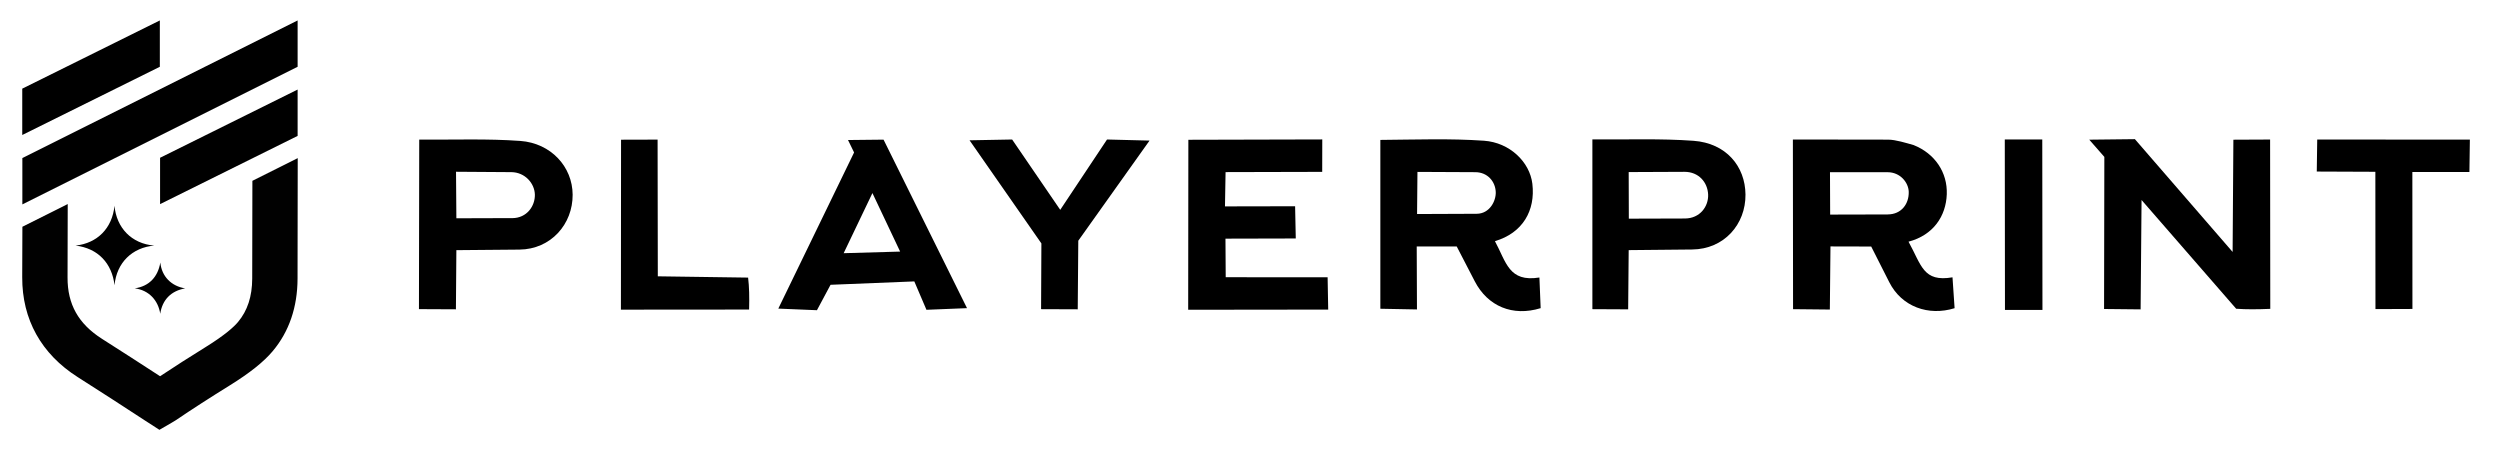
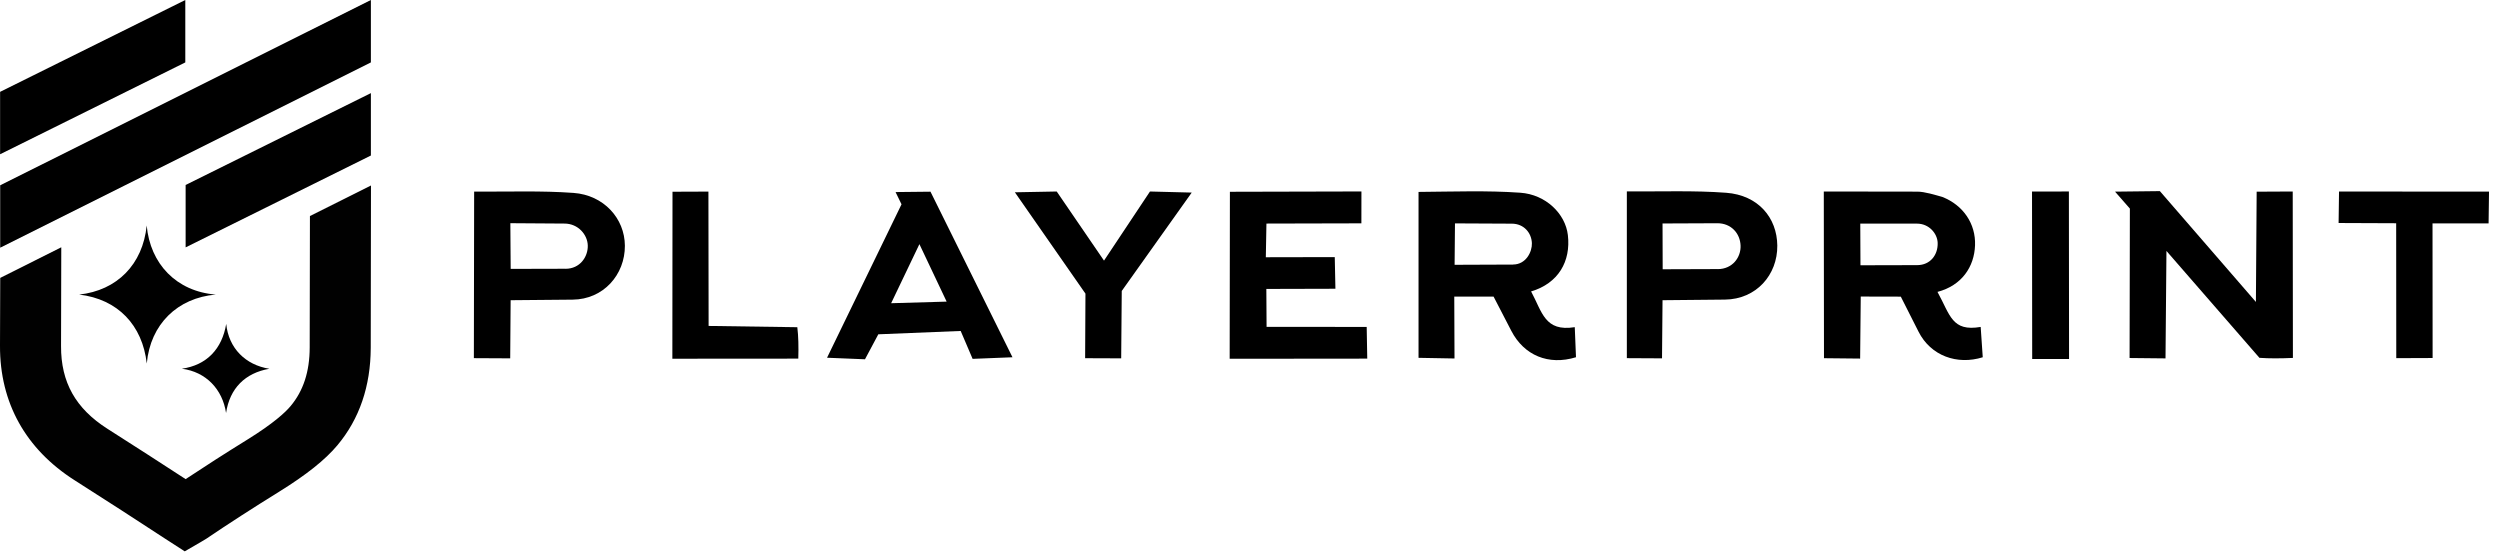
- <svg xmlns="http://www.w3.org/2000/svg" id="Layer_1" version="1.1" viewBox="0 0 716.85 132.25">
+ <svg xmlns="http://www.w3.org/2000/svg" id="Layer_1" version="1.1" viewBox="0 0 532.38 118.17">
  <defs>
    <style>
      .st0 {
        fill: #010101;
      }
    </style>
  </defs>
  <g>
-     <path d="M650.99,88.56c-3.78.16-6.87.18-9.79-.03l-27.13-31.18-.27,31.36-10.48-.11.08-43.61s-3.07-3.49-4.33-4.94l13.09-.15,28.02,32.34.22-32.18,10.53-.05.05,48.55Z" />
-     <path d="M560.46,88.37c-7.47,2.33-15.17-.4-18.73-7.45l-5.18-10.23-11.68-.03-.18,18.1-10.55-.11-.05-48.65,27.3.04c2.16,0,5.17.96,7.3,1.55,6.12,2.43,9.75,7.84,9.53,14.1s-3.83,11.73-10.97,13.61c3.75,6.78,4.18,11.66,12.61,10.22l.6,8.84ZM541.32,61.48c3.87-.01,6.09-3.02,5.99-6.49-.08-2.67-2.45-5.61-6.05-5.61h-16.53s.05,12.15.05,12.15l16.54-.04Z" />
-     <path d="M441.77,88.36c-8.05,2.48-15.19-.55-18.89-7.69l-5.18-10h-11.47s.07,18.06.07,18.06l-10.5-.2v-48.41c10.19-.08,19.91-.45,29.7.23,7.44.52,13.15,6.12,13.89,12.35.91,7.69-2.78,14.1-10.73,16.45,3.26,6.04,3.98,11.83,12.75,10.42l.36,8.79ZM423.41,61.3c3.78-.01,5.58-3.74,5.48-6.24-.12-3-2.32-5.67-5.85-5.69l-16.6-.08-.11,12.08,17.08-.07Z" />
-     <polygon points="371.55 68.38 351.39 68.43 351.46 79.49 380.68 79.51 380.85 88.77 340.7 88.82 340.75 40.08 379.15 39.98 379.13 49.28 351.42 49.35 351.25 59.18 371.36 59.14 371.55 68.38" />
-     <path d="M467.01,71.73l-.15,16.97-10.26-.05v-48.67c10.26.07,19.61-.29,28.98.39s14.84,7.31,14.92,15.4c.08,8.57-6.14,15.68-15.29,15.77l-18.2.18ZM483.13,62.65c4.33-.01,6.8-3.48,6.66-6.86-.14-3.54-2.73-6.54-6.8-6.52l-15.98.07.04,13.36,16.08-.05Z" />
-     <path d="M130.86,71.73l-.13,16.96-10.6-.05.08-48.61c10.35.07,19.53-.3,28.98.38,8.82.64,14.97,7.43,15.01,15.42.05,8.41-6.21,15.66-15.28,15.74l-18.07.16ZM146.87,62.55c4.24-.01,6.57-3.51,6.5-6.74s-2.83-6.42-6.75-6.45l-15.86-.11.1,13.34,16.01-.05Z" />
-     <path d="M262.18,80.69l-24.03.97-3.9,7.29-11.08-.46,21.73-44.77-1.74-3.57,10.19-.11,23.93,48.32-11.63.47-3.48-8.14ZM258.1,72.13l-7.94-16.77-8.25,17.24,16.2-.46Z" />
-     <polygon points="329.62 40.31 309.19 69.02 309.03 88.69 298.52 88.65 298.61 69.8 278.01 40.23 290.22 40 304.01 60.17 317.43 40 329.62 40.31" />
-     <polygon points="691.74 88.59 681.14 88.63 681.11 49.26 664.31 49.19 664.44 40.01 708.21 40.03 708.08 49.31 691.72 49.32 691.74 88.59" />
-     <path d="M214.51,79.59c.33,2.71.38,5.61.29,9.17l-36.76.03.04-48.73,10.48-.03.06,39.2,25.9.37Z" />
-     <rect x="574.88" y="39.95" width="10.75" height="48.88" transform="translate(-.07 .65) rotate(-.06)" />
+     <path d="M488.29,76.22c-2.76.12-5.01.13-7.14-.02l-19.8-22.76-.2,22.88-7.65-.08.06-31.82s-2.24-2.55-3.16-3.61l9.55-.11,20.45,23.6.16-23.48,7.68-.04.04,35.43Z" />
+     <path d="M422.23,76.08c-5.45,1.7-11.07-.3-13.67-5.44l-3.78-7.47-8.53-.02-.13,13.21-7.7-.08-.04-35.5,19.92.03c1.58,0,3.77.7,5.33,1.13,4.47,1.77,7.12,5.72,6.96,10.29s-2.8,8.56-8,9.93c2.73,4.95,3.05,8.51,9.2,7.46l.44,6.45ZM408.26,56.46c2.82,0,4.45-2.21,4.37-4.74-.06-1.95-1.79-4.1-4.42-4.1h-12.06s.04,8.87.04,8.87l12.07-.03Z" />
+     <path d="M335.62,76.07c-5.87,1.81-11.08-.4-13.78-5.61l-3.78-7.3h-8.37s.05,13.18.05,13.18l-7.66-.14v-35.33c7.43-.06,14.53-.33,21.67.17,5.43.38,9.6,4.47,10.13,9.01.66,5.61-2.03,10.29-7.83,12.01,2.38,4.41,2.9,8.63,9.3,7.61l.26,6.41ZM322.22,56.33c2.76-.01,4.07-2.73,4-4.55-.09-2.19-1.69-4.14-4.27-4.15l-12.11-.06-.08,8.82,12.46-.05Z" />
+     <polygon points="284.38 61.49 269.67 61.53 269.72 69.6 291.04 69.62 291.16 76.37 261.86 76.4 261.91 40.84 289.92 40.77 289.91 47.56 269.69 47.61 269.56 54.78 284.24 54.75 284.38 61.49" />
+     <path d="M354.04,63.93l-.11,12.38-7.49-.04v-35.51c7.49.05,14.31-.22,21.15.29s10.83,5.33,10.89,11.24c.06,6.25-4.48,11.44-11.16,11.51l-13.28.13ZM365.8,57.31c3.16-.01,4.96-2.54,4.86-5.01-.1-2.59-1.99-4.77-4.96-4.76l-11.66.05.03,9.75,11.73-.04Z" />
+     <path d="M108.74,63.93l-.09,12.38-7.74-.04.06-35.47c7.55.05,14.25-.22,21.15.28,6.44.46,10.92,5.42,10.95,11.25.03,6.13-4.53,11.43-11.15,11.48l-13.19.12ZM120.42,57.24c3.1,0,4.79-2.56,4.75-4.92s-2.07-4.69-4.92-4.71l-11.57-.08.07,9.73,11.68-.03Z" />
+     <path d="M204.57,70.48l-17.53.71-2.84,5.32-8.08-.33,15.86-32.67-1.27-2.61,7.44-.08,17.46,35.26-8.49.34-2.54-5.94ZM201.59,64.23l-5.8-12.24-6.02,12.58,11.82-.34Z" />
+     <polygon points="253.78 41.01 238.88 61.96 238.76 76.31 231.08 76.28 231.15 62.53 216.12 40.95 225.03 40.78 235.1 55.5 244.89 40.78 253.78 41.01" />
+     <polygon points="518.03 76.24 510.29 76.27 510.27 47.54 498.01 47.49 498.1 40.79 530.04 40.8 529.95 47.58 518.01 47.58 518.03 76.24" />
+     <path d="M169.79,69.68c.24,1.98.28,4.09.21,6.69l-26.82.02.03-35.56,7.65-.03.04,28.61,18.9.27Z" />
+     <rect x="432.75" y="40.75" width="7.85" height="35.67" transform="translate(-.07 .49) rotate(-.06)" />
  </g>
  <g>
-     <polygon points="45.9 58.53 85.34 38.97 85.34 25.68 45.9 45.24 45.9 58.53" />
-     <polygon points="6.41 58.61 85.34 19.15 85.34 5.86 6.41 45.32 6.41 58.61" />
-     <polygon points="6.38 38.71 45.83 19.15 45.83 5.86 6.38 25.42 6.38 38.71" />
-     <path class="st0" d="M72.32,79.89c-.02,5.12-1.35,9.19-4.07,12.44-1.13,1.35-3.66,3.7-9.26,7.17-4.61,2.85-9,5.67-13.09,8.38-5.33-3.47-10.91-7.07-16.65-10.72-6.77-4.31-9.91-9.9-9.88-17.6.03-7.85.05-14.19.05-21.05l-13,6.51c0,4.55-.02,9.17-.05,14.48-.04,12.08,5.45,21.97,15.9,28.62,6.72,4.28,13.24,8.48,19.35,12.49.26.17.81.52.81.52l3.28,2.12,3.4-1.97s.83-.48,1.2-.72c4.74-3.21,9.97-6.58,15.52-10.02,5.76-3.57,9.82-6.8,12.39-9.88,4.69-5.6,7.07-12.58,7.1-20.74.03-11.53.05-20.1.05-34.58l-13,6.51c0,10.76-.02,18.36-.05,28.03Z" />
+     <polygon points="39.53 52.68 78.98 33.12 78.98 19.83 39.53 39.39 39.53 52.68" />
+     <polygon points=".04 52.75 78.98 13.29 78.98 0 .04 39.46 .04 52.75" />
+     <polygon points=".02 32.85 39.46 13.29 39.46 0 .02 19.56 .02 32.85" />
+     <path class="st0" d="M65.95,74.04c-.02,5.12-1.35,9.19-4.07,12.44-1.13,1.35-3.66,3.7-9.26,7.17-4.61,2.85-9,5.67-13.09,8.38-5.33-3.47-10.91-7.07-16.65-10.72-6.77-4.31-9.91-9.9-9.88-17.6.03-7.85.05-14.19.05-21.05L.05,59.18c0,4.55-.02,9.17-.05,14.48-.04,12.08,5.45,21.97,15.9,28.62,6.72,4.28,13.24,8.48,19.35,12.49.26.17.81.52.81.52l3.28,2.12,3.4-1.97s.83-.48,1.2-.72c4.74-3.21,9.97-6.58,15.52-10.02,5.76-3.57,9.82-6.8,12.39-9.88,4.69-5.6,7.07-12.58,7.1-20.74.03-11.53.05-20.1.05-34.58l-13,6.51c0,10.76-.02,18.36-.05,28.03Z" />
  </g>
-   <path d="M32.84,81.79c.59-6.49,5.11-10.84,11.4-11.37-6.52-.52-10.85-5.1-11.41-11.42-.64,6.44-4.91,10.74-11.16,11.42,6.4.75,10.45,5.07,11.17,11.37ZM45.94,90c.6-4.09,3.17-6.62,7.16-7.31-3.94-.63-6.73-3.39-7.13-7.42-.68,4.11-3.19,6.82-7.33,7.41,4.01.51,6.72,3.4,7.31,7.31Z" />
+   <path d="M31.26,77.38c.76-8.36,6.58-13.96,14.69-14.65-8.4-.66-13.98-6.57-14.71-14.71-.83,8.3-6.32,13.83-14.38,14.71,8.24.97,13.47,6.53,14.39,14.65ZM48.14,87.95c.78-5.27,4.08-8.53,9.22-9.42-5.08-.81-8.67-4.37-9.19-9.56-.87,5.3-4.12,8.79-9.45,9.55,5.16.66,8.66,4.39,9.42,9.42Z" />
</svg>
